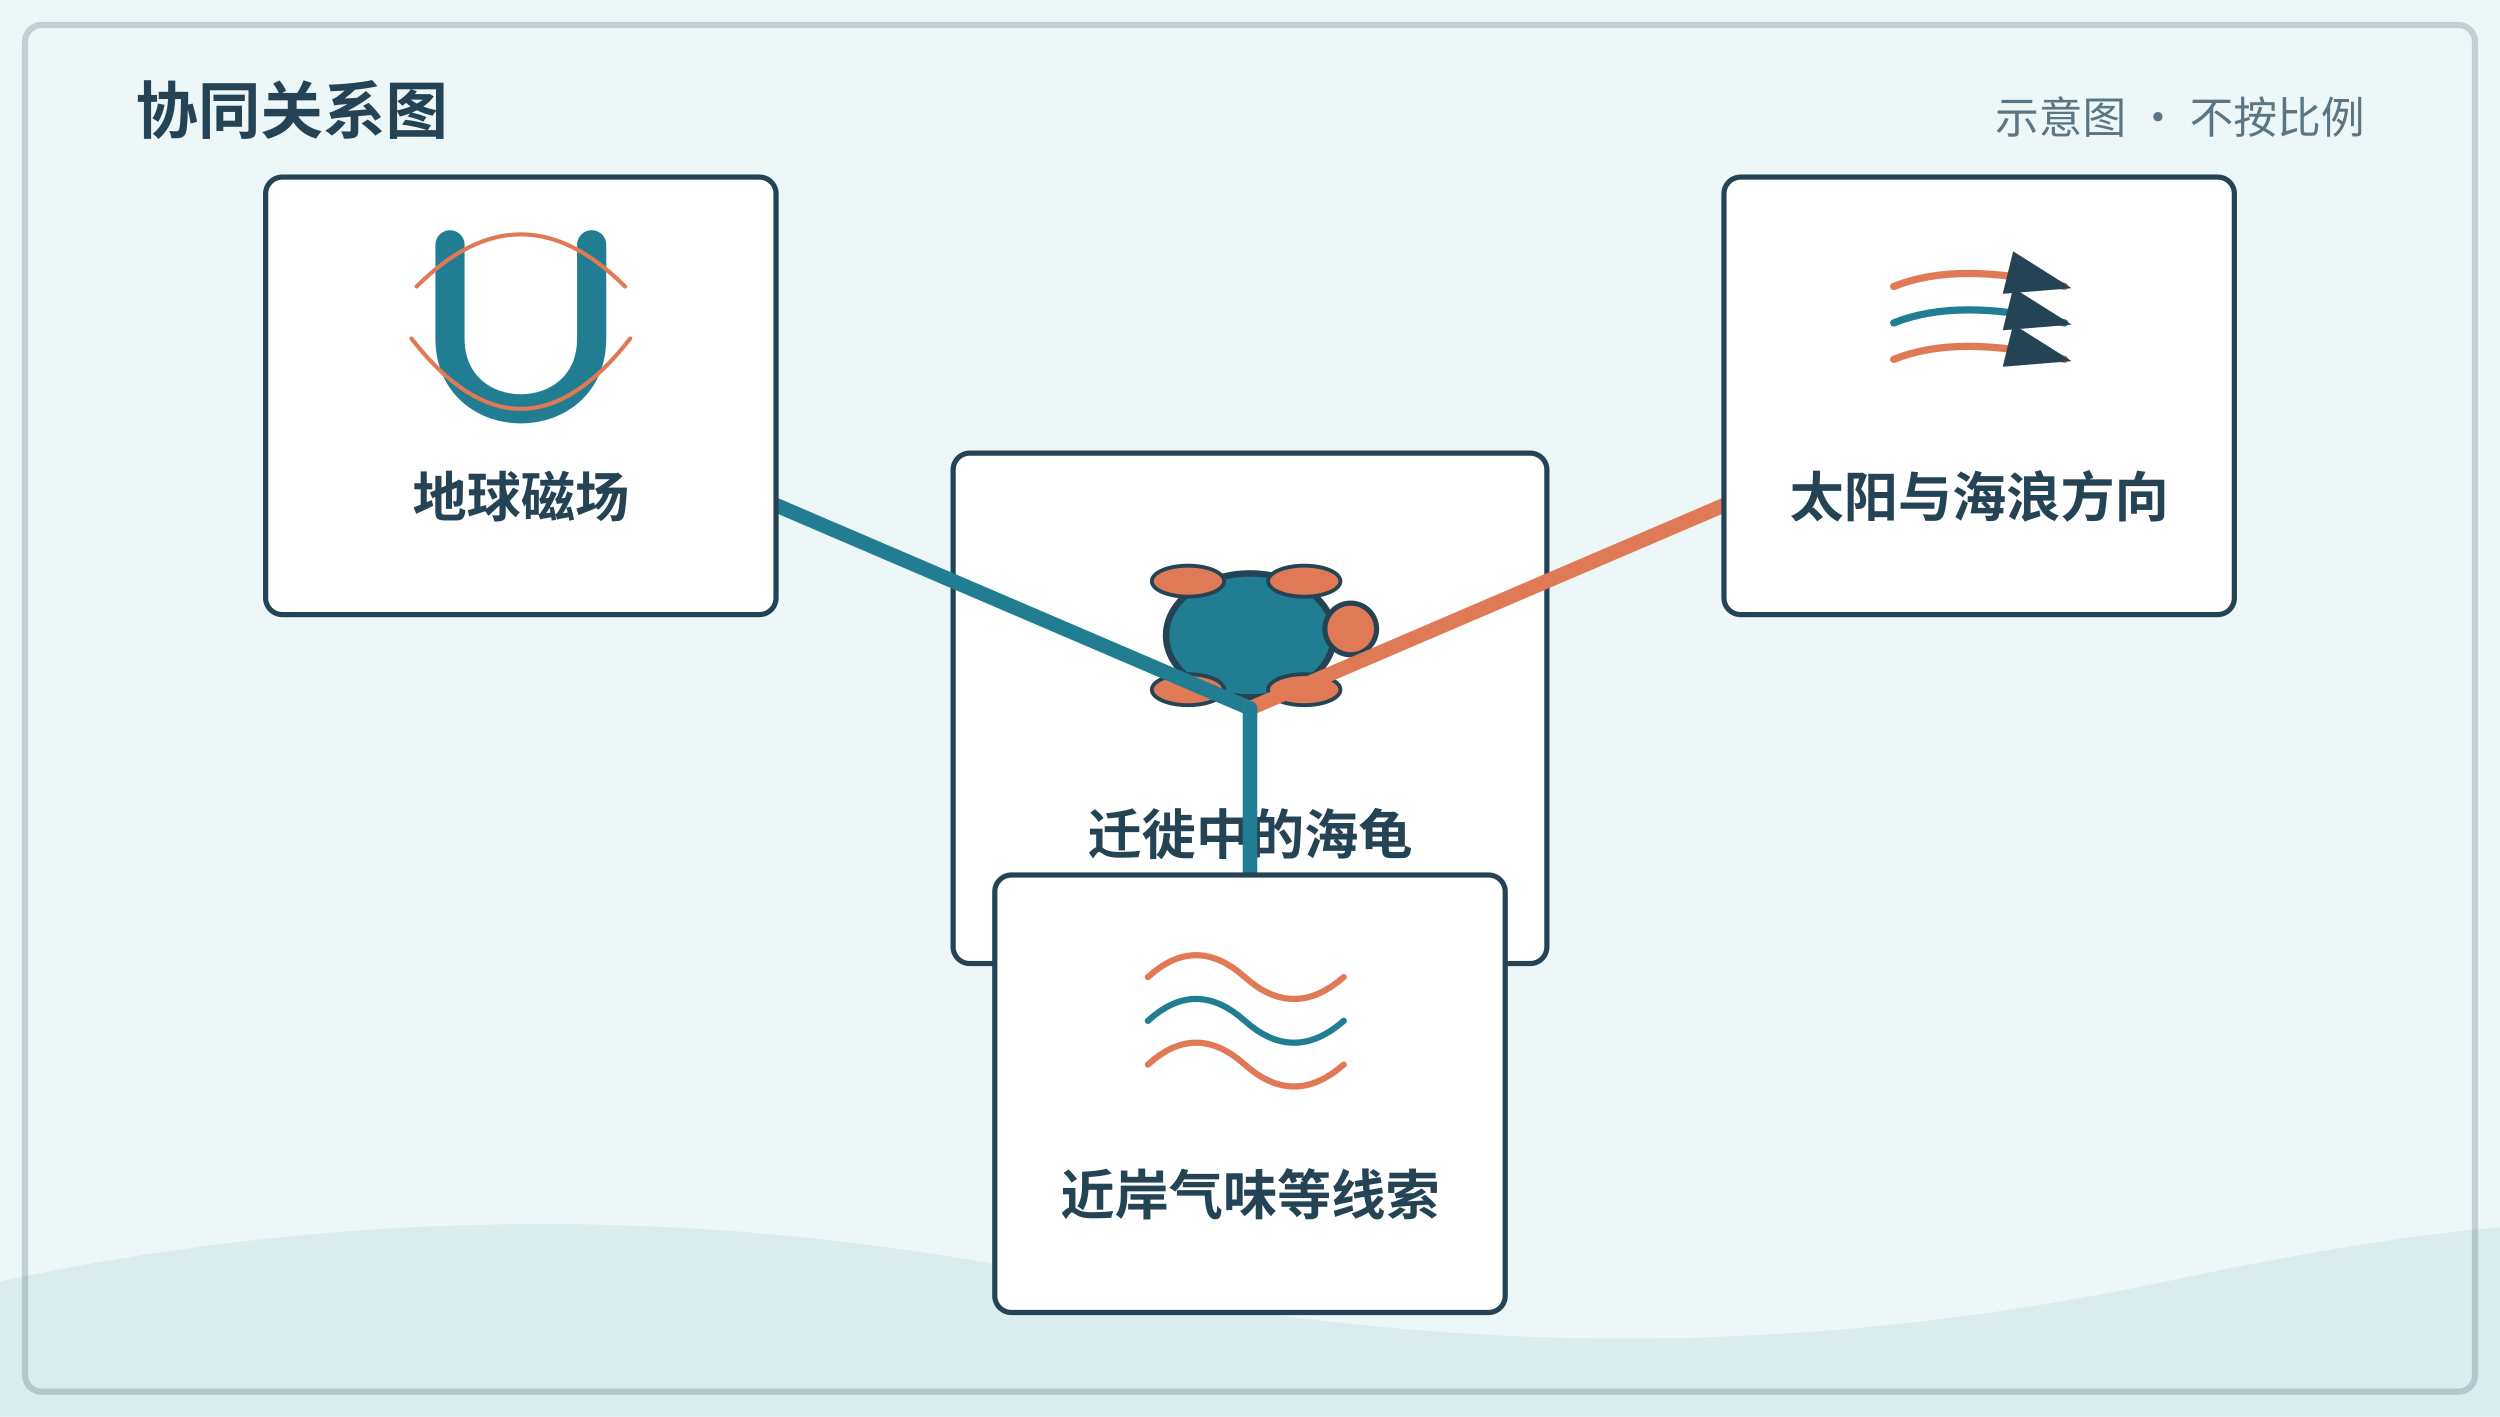
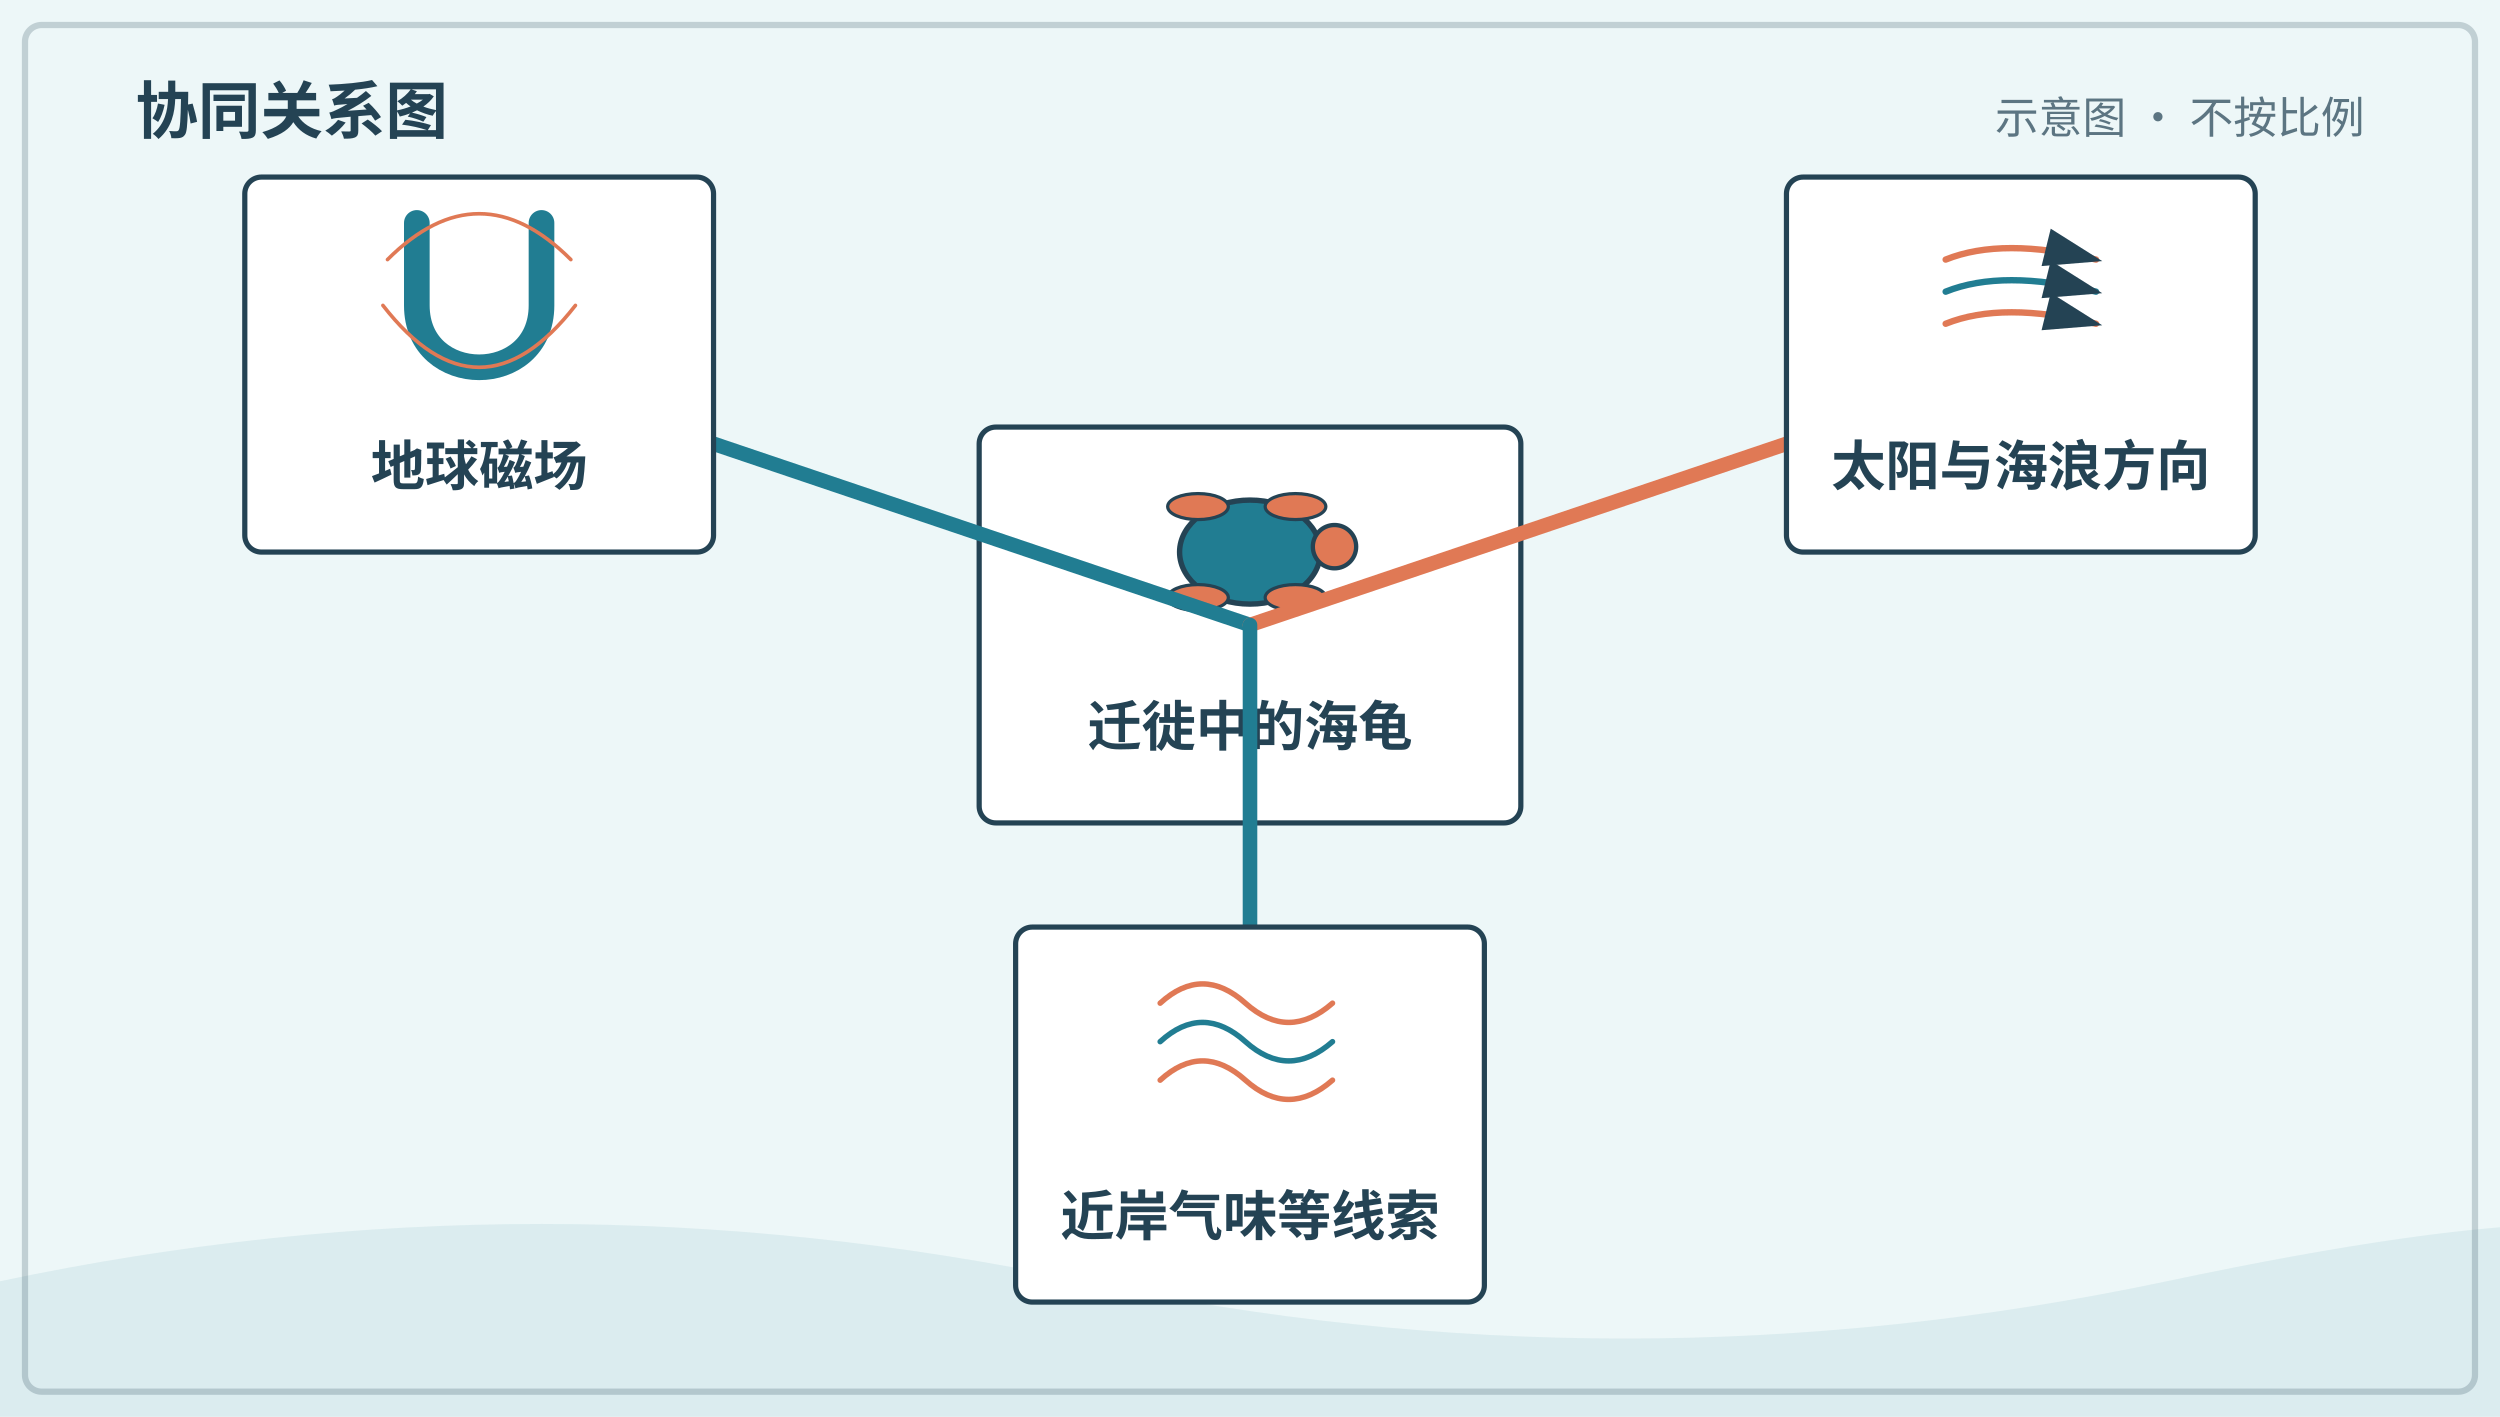
<svg xmlns="http://www.w3.org/2000/svg" width="1200" height="680" viewBox="0 0 1200 680" role="img" aria-labelledby="title desc">
  <defs>
    <marker id="arrow" markerWidth="10" markerHeight="10" refX="8" refY="3" orient="auto" markerUnits="strokeWidth">
      <path d="M0,0 L0,6 L9,3 z" fill="#244354" />
    </marker>
  </defs>
  <rect width="1200" height="680" fill="#edf7f8" />
  <path d="M0,615 Q260,560 520,615 T1040,615 T1300,615 V680 H0 Z" fill="#217d92" opacity="0.09" />
  <text x="65" y="64" fill="#244354" font-family="system-ui, PingFang SC, Noto Sans CJK SC, sans-serif" font-size="30" font-weight="750">协同关系图</text>
  <text x="1135" y="64" text-anchor="end" fill="#244354" opacity="0.72" font-family="system-ui, PingFang SC, Noto Sans CJK SC, sans-serif" font-size="21">示意图 · 不按比例</text>
-   <rect x="457.5" y="217.5" width="285" height="245" rx="8" fill="#ffffff" stroke="#244354" stroke-width="2.5" />
-   <ellipse cx="600" cy="305" rx="40.3" ry="29.76" fill="#217d92" stroke="#244354" stroke-width="3.1" />
-   <circle cx="648.36" cy="301.9" r="12.4" fill="#e07955" stroke="#244354" stroke-width="2.48" />
-   <ellipse cx="570.24" cy="278.96" rx="17.36" ry="7.44" fill="#e07955" stroke="#244354" stroke-width="1.86" />
-   <ellipse cx="570.24" cy="331.04" rx="17.36" ry="7.44" fill="#e07955" stroke="#244354" stroke-width="1.86" />
-   <ellipse cx="626.04" cy="278.96" rx="17.36" ry="7.44" fill="#e07955" stroke="#244354" stroke-width="1.86" />
-   <ellipse cx="626.04" cy="331.04" rx="17.36" ry="7.44" fill="#e07955" stroke="#244354" stroke-width="1.86" />
-   <text x="600" y="410" text-anchor="middle" fill="#244354" font-family="system-ui, PingFang SC, Noto Sans CJK SC, sans-serif" font-size="26" font-weight="650">
+   <rect x="470.0" y="205.0" width="260" height="190" rx="8" fill="#ffffff" stroke="#244354" stroke-width="2.5" />
+   <ellipse cx="600" cy="265" rx="33.8" ry="24.96" fill="#217d92" stroke="#244354" stroke-width="2.6" />
+   <circle cx="640.56" cy="262.4" r="10.4" fill="#e07955" stroke="#244354" stroke-width="2.08" />
+   <ellipse cx="575.04" cy="243.16" rx="14.56" ry="6.24" fill="#e07955" stroke="#244354" stroke-width="1.56" />
+   <ellipse cx="575.04" cy="286.84" rx="14.56" ry="6.24" fill="#e07955" stroke="#244354" stroke-width="1.56" />
+   <ellipse cx="621.84" cy="243.16" rx="14.56" ry="6.24" fill="#e07955" stroke="#244354" stroke-width="1.56" />
+   <ellipse cx="621.84" cy="286.84" rx="14.56" ry="6.24" fill="#e07955" stroke="#244354" stroke-width="1.56" />
+   <text x="600" y="358" text-anchor="middle" fill="#244354" font-family="system-ui, PingFang SC, Noto Sans CJK SC, sans-serif" font-size="26" font-weight="650">
    <tspan x="600" dy="0">迁徙中的海龟</tspan>
  </text>
-   <line x1="600" y1="340" x2="250" y2="190" stroke="#217d92" stroke-width="7" stroke-linecap="round" />
-   <rect x="127.5" y="85.0" width="245" height="210" rx="8" fill="#ffffff" stroke="#244354" stroke-width="2.5" />
-   <path d="M216.0,117.5 V162.5 C216.0,207.5 284.0,207.5 284.0,162.5 V117.5" fill="none" stroke="#217d92" stroke-width="14.0" stroke-linecap="round" stroke-linejoin="round" />
-   <path d="M200.0,137.5 Q250,87.5 300.0,137.5 M197.5,162.5 Q250,230.0 302.5,162.5" fill="none" stroke="#e07955" stroke-width="2.0" stroke-linecap="round" stroke-linejoin="round" />
-   <text x="250" y="248" text-anchor="middle" fill="#244354" font-family="system-ui, PingFang SC, Noto Sans CJK SC, sans-serif" font-size="26" font-weight="650">
-     <tspan x="250" dy="0">地球磁场</tspan>
+   <line x1="600" y1="300" x2="230" y2="175" stroke="#217d92" stroke-width="7" stroke-linecap="round" />
+   <rect x="117.5" y="85.0" width="225" height="180" rx="8" fill="#ffffff" stroke="#244354" stroke-width="2.5" />
+   <path d="M200.08,107.0 V146.6 C200.08,186.2 259.92,186.2 259.92,146.6 V107.0" fill="none" stroke="#217d92" stroke-width="12.32" stroke-linecap="round" stroke-linejoin="round" />
+   <path d="M186.0,124.6 Q230,80.6 274.0,124.6 M183.8,146.6 Q230,206.0 276.2,146.6" fill="none" stroke="#e07955" stroke-width="1.76" stroke-linecap="round" stroke-linejoin="round" />
+   <text x="230" y="233" text-anchor="middle" fill="#244354" font-family="system-ui, PingFang SC, Noto Sans CJK SC, sans-serif" font-size="26" font-weight="650">
+     <tspan x="230" dy="0">地球磁场</tspan>
  </text>
-   <line x1="600" y1="340" x2="950" y2="190" stroke="#e07955" stroke-width="7" stroke-linecap="round" />
-   <rect x="827.5" y="85.0" width="245" height="210" rx="8" fill="#ffffff" stroke="#244354" stroke-width="2.5" />
-   <path d="M909.0,137.5 Q940.0,125.0 991.0,137.5" fill="none" stroke="#e07955" stroke-width="3.5" stroke-linecap="round" stroke-linejoin="round" marker-end="url(#arrow)" />
-   <path d="M909.0,155.0 Q940.0,142.5 991.0,155.0" fill="none" stroke="#217d92" stroke-width="3.5" stroke-linecap="round" stroke-linejoin="round" marker-end="url(#arrow)" />
-   <path d="M909.0,172.5 Q940.0,160.0 991.0,172.5" fill="none" stroke="#e07955" stroke-width="3.5" stroke-linecap="round" stroke-linejoin="round" marker-end="url(#arrow)" />
-   <text x="950" y="248" text-anchor="middle" fill="#244354" font-family="system-ui, PingFang SC, Noto Sans CJK SC, sans-serif" font-size="26" font-weight="650">
-     <tspan x="950" dy="0">太阳与海浪方向</tspan>
+   <line x1="600" y1="300" x2="970" y2="175" stroke="#e07955" stroke-width="7" stroke-linecap="round" />
+   <rect x="857.5" y="85.0" width="225" height="180" rx="8" fill="#ffffff" stroke="#244354" stroke-width="2.5" />
+   <path d="M933.92,124.6 Q961.2,113.6 1006.08,124.6" fill="none" stroke="#e07955" stroke-width="3.08" stroke-linecap="round" stroke-linejoin="round" marker-end="url(#arrow)" />
+   <path d="M933.92,140.0 Q961.2,129.0 1006.08,140.0" fill="none" stroke="#217d92" stroke-width="3.08" stroke-linecap="round" stroke-linejoin="round" marker-end="url(#arrow)" />
+   <path d="M933.92,155.4 Q961.2,144.4 1006.08,155.4" fill="none" stroke="#e07955" stroke-width="3.08" stroke-linecap="round" stroke-linejoin="round" marker-end="url(#arrow)" />
+   <text x="970" y="233" text-anchor="middle" fill="#244354" font-family="system-ui, PingFang SC, Noto Sans CJK SC, sans-serif" font-size="26" font-weight="650">
+     <tspan x="970" dy="0">太阳与海浪方向</tspan>
  </text>
-   <line x1="600" y1="340" x2="600" y2="525" stroke="#217d92" stroke-width="7" stroke-linecap="round" />
-   <rect x="477.5" y="420.0" width="245" height="210" rx="8" fill="#ffffff" stroke="#244354" stroke-width="2.5" />
-   <path d="M551.0,469.0 Q574.0,448.0 597.5,469.0 T645.0,469.0" fill="none" stroke="#e07955" stroke-width="3.0" stroke-linecap="round" stroke-linejoin="round" />
-   <path d="M551.0,490.0 Q574.0,469.0 597.5,490.0 T645.0,490.0" fill="none" stroke="#217d92" stroke-width="3.0" stroke-linecap="round" stroke-linejoin="round" />
-   <path d="M551.0,511.0 Q574.0,490.0 597.5,511.0 T645.0,511.0" fill="none" stroke="#e07955" stroke-width="3.0" stroke-linecap="round" stroke-linejoin="round" />
-   <text x="600" y="583" text-anchor="middle" fill="#244354" font-family="system-ui, PingFang SC, Noto Sans CJK SC, sans-serif" font-size="26" font-weight="650">
+   <line x1="600" y1="300" x2="600" y2="535" stroke="#217d92" stroke-width="7" stroke-linecap="round" />
+   <rect x="487.5" y="445.0" width="225" height="180" rx="8" fill="#ffffff" stroke="#244354" stroke-width="2.5" />
+   <path d="M556.88,481.52 Q577.12,463.04 597.8,481.52 T639.6,481.52" fill="none" stroke="#e07955" stroke-width="2.64" stroke-linecap="round" stroke-linejoin="round" />
+   <path d="M556.88,500.0 Q577.12,481.52 597.8,500.0 T639.6,500.0" fill="none" stroke="#217d92" stroke-width="2.64" stroke-linecap="round" stroke-linejoin="round" />
+   <path d="M556.88,518.48 Q577.12,500.0 597.8,518.48 T639.6,518.48" fill="none" stroke="#e07955" stroke-width="2.64" stroke-linecap="round" stroke-linejoin="round" />
+   <text x="600" y="593" text-anchor="middle" fill="#244354" font-family="system-ui, PingFang SC, Noto Sans CJK SC, sans-serif" font-size="26" font-weight="650">
    <tspan x="600" dy="0">近岸气味等线索</tspan>
  </text>
  <rect x="12" y="12" width="1176" height="656" rx="8" fill="none" stroke="#244354" stroke-width="3" opacity="0.22" />
</svg>
